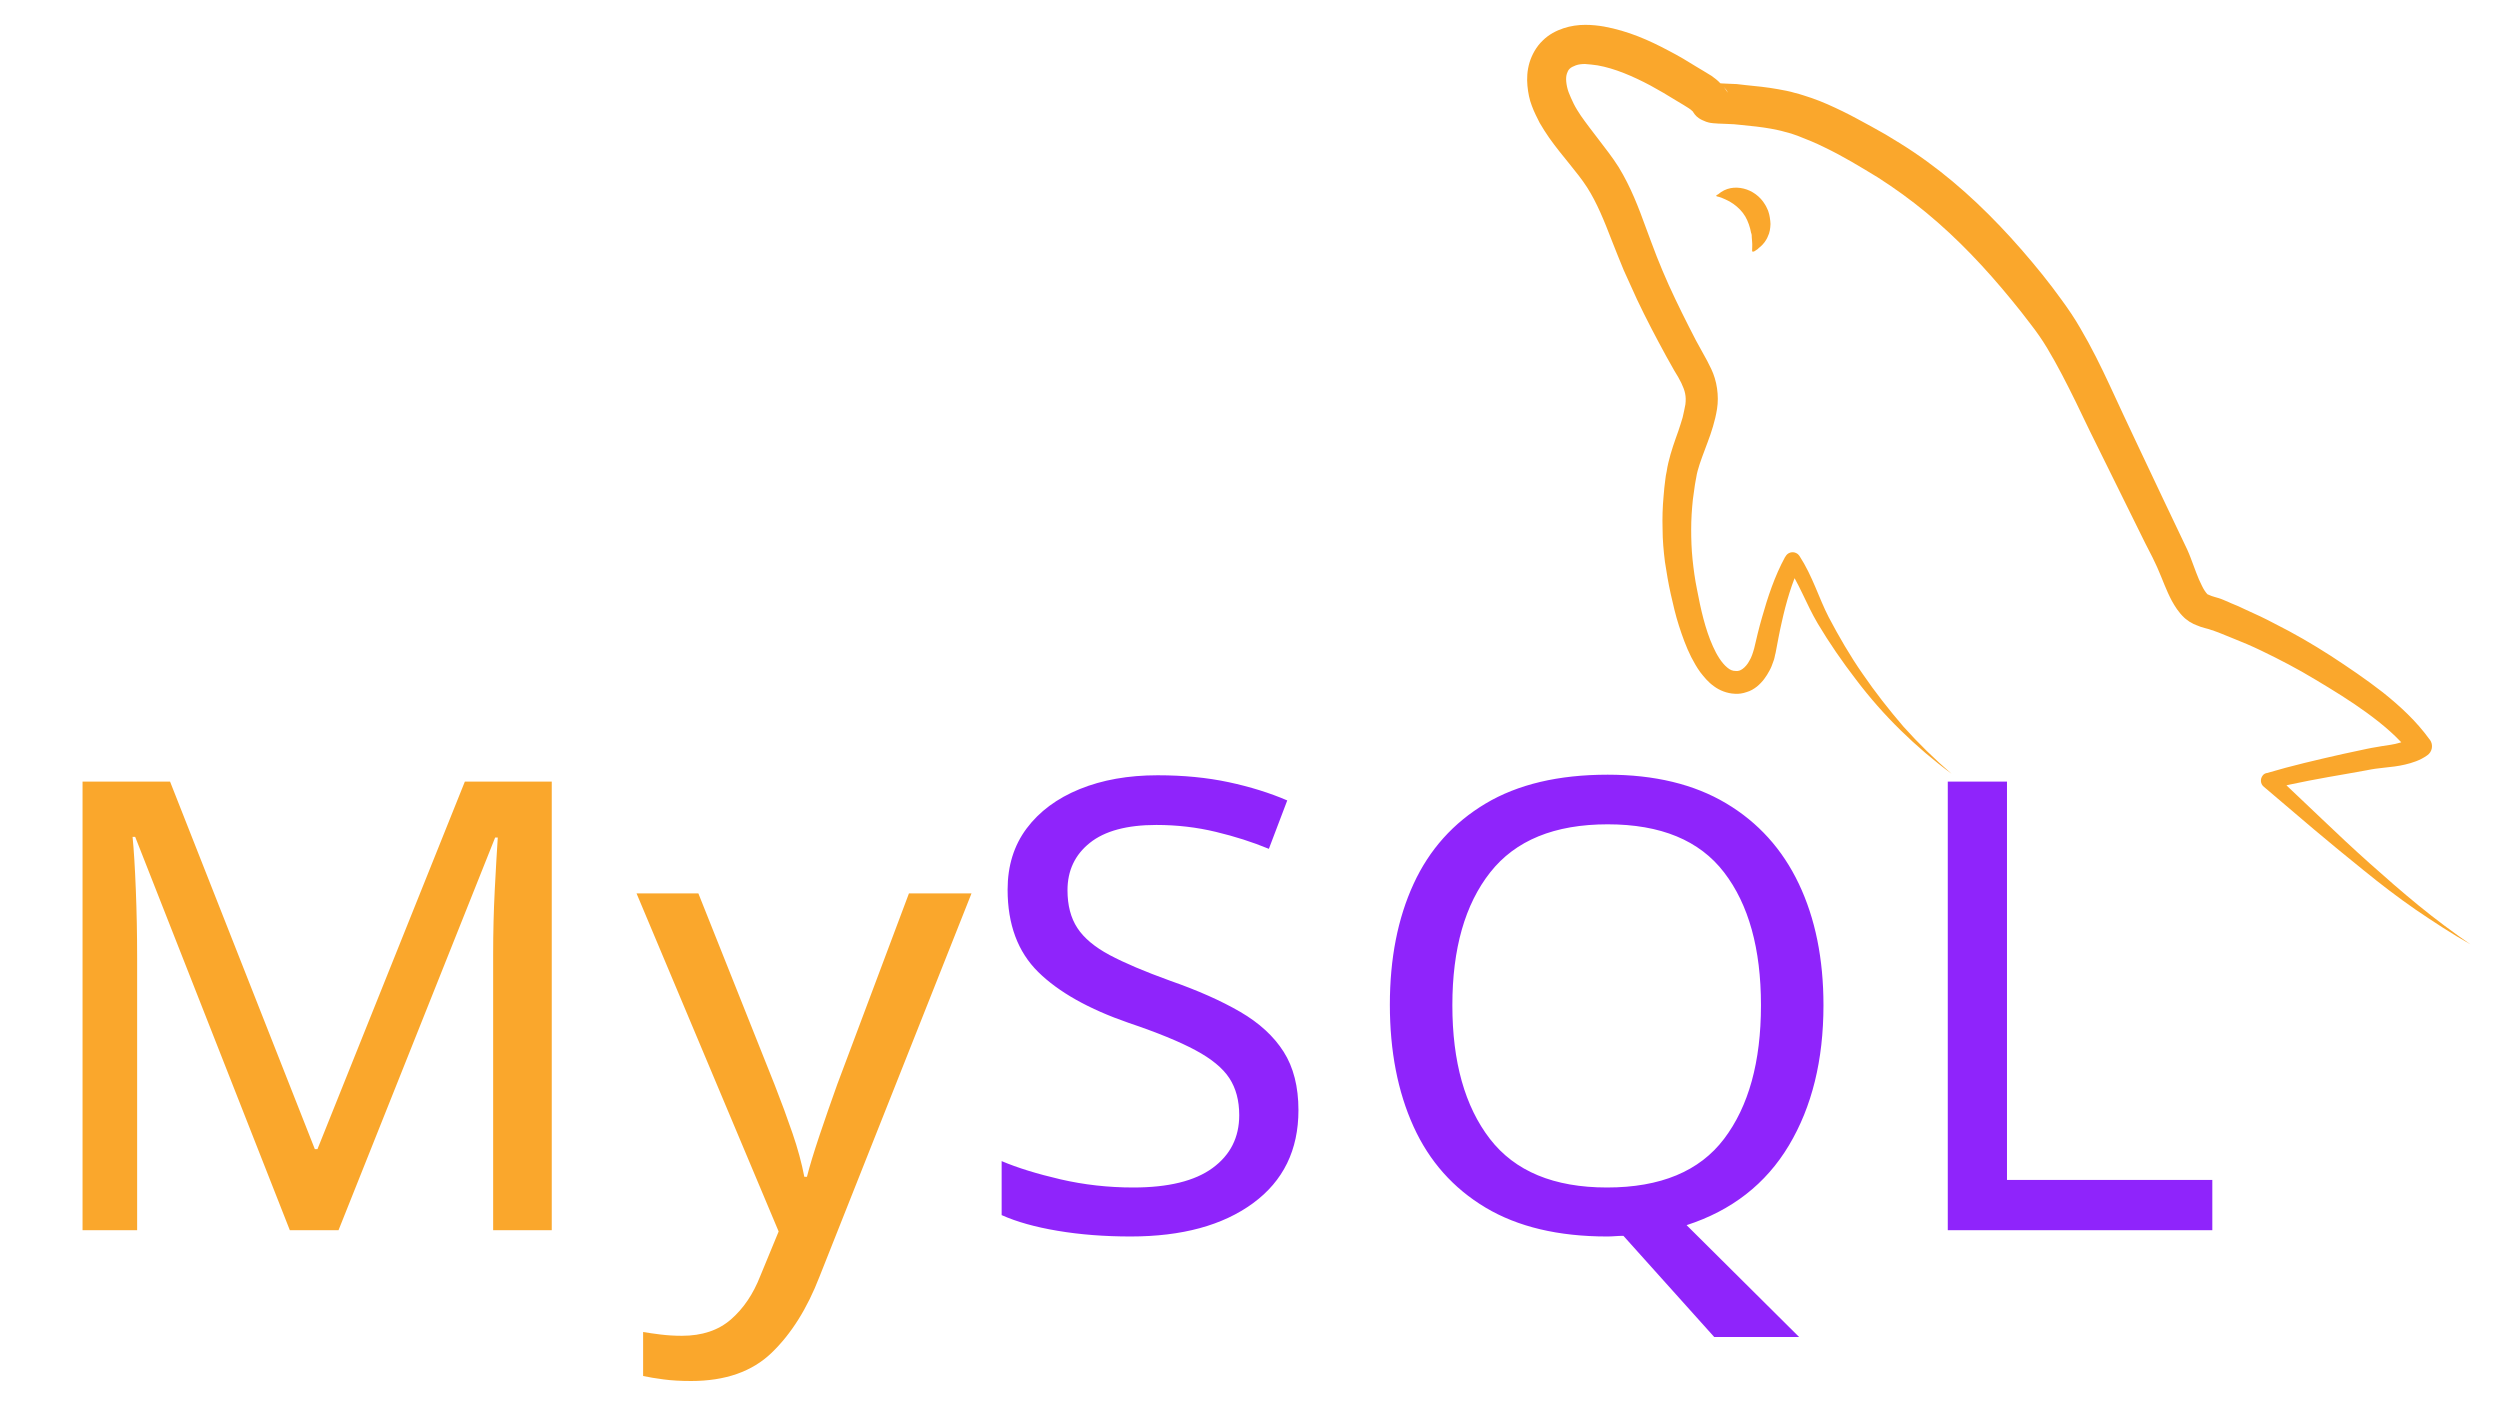
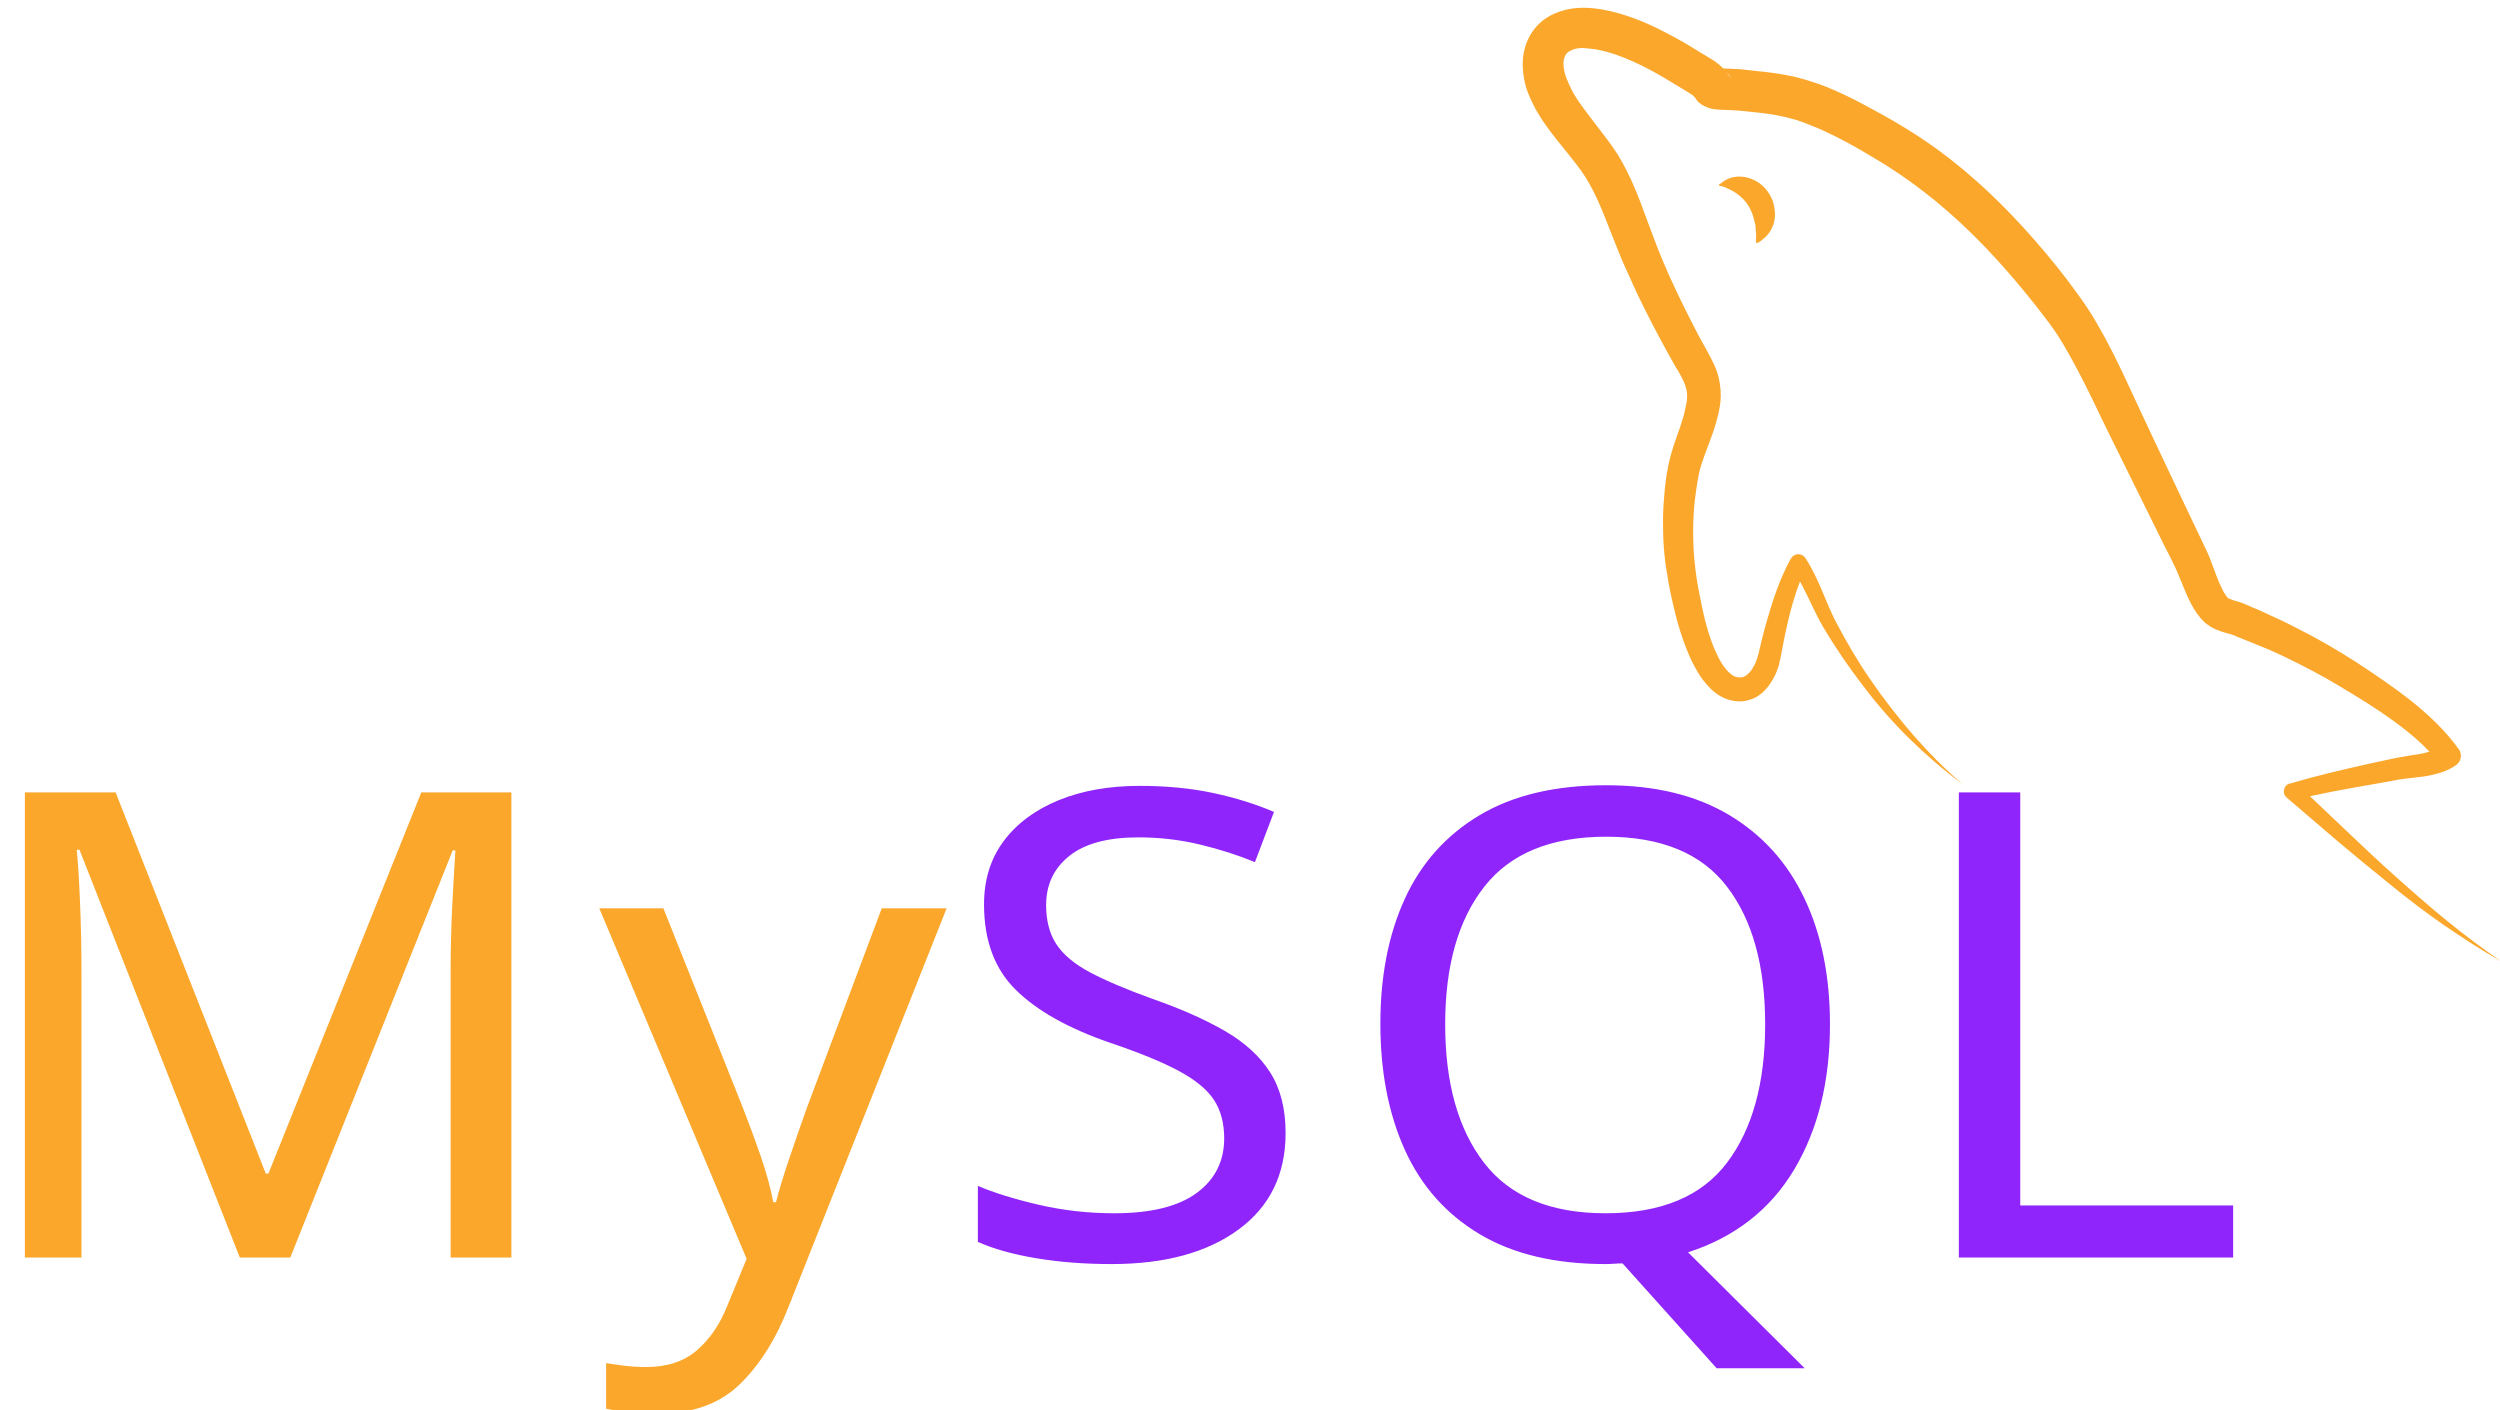
- <svg xmlns="http://www.w3.org/2000/svg" version="1.1" id="Layer_1" x="0px" y="0px" viewBox="0 0 734.4 417.8" style="enable-background:new 0 0 734.4 417.8;" xml:space="preserve">
+ <svg xmlns="http://www.w3.org/2000/svg" version="1.1" id="Layer_1" x="0px" y="0px" viewBox="0 0 708.3 399.4" style="enable-background:new 0 0 708.3 399.4;" xml:space="preserve">
  <style type="text/css">
	.st0{fill:#FAA72C;}
	.st1{font-family:'ArialRoundedMTBold';}
	.st2{font-size:184.574px;}
	.st3{letter-spacing:5.7;}
	.st4{fill:#8F24FB;}
</style>
  <g>
-     <path class="st0" d="M573.3,227.3c-5.3-3.9-10.3-8.2-15-12.8c-4.7-4.6-9.1-9.6-13.1-14.9c-4-5.2-7.8-10.7-11.2-16.4   c-3.5-5.9-5.6-12.2-9.2-17.1l4.1-0.3c-2.5,5.3-4.2,11.1-5.5,17c-0.7,3-1.2,5.9-1.8,9c-0.1,0.3-0.2,0.8-0.3,1.3   c-0.1,0.4-0.2,0.9-0.4,1.3c-0.3,0.9-0.6,1.7-1.1,2.6c-0.9,1.7-2,3.3-3.7,4.7c-0.9,0.7-1.9,1.3-3,1.6c-1.1,0.4-2.4,0.6-3.5,0.5   c-2.3-0.1-4.5-1-6.1-2.2c-1.7-1.2-2.9-2.7-4-4.1c-1.1-1.5-1.9-3-2.7-4.5c-1.5-3-2.6-6.1-3.6-9.2c-1-3.1-1.7-6.2-2.4-9.3   c-0.7-3.1-1.2-6.2-1.7-9.4c-0.4-3.2-0.7-6.4-0.7-9.7c-0.1-3.2,0-6.5,0.3-9.7c0.1-1.6,0.3-3.2,0.5-4.8c0.1-0.8,0.2-1.6,0.4-2.4   c0.1-0.8,0.3-1.7,0.5-2.6c0.8-3.4,1.9-6.4,2.9-9.2c0.5-1.4,0.9-2.8,1.3-4.1c0.3-1.3,0.6-2.7,0.8-3.8c0.3-2.4-0.1-4-1.2-6.3   c-0.3-0.6-0.6-1.1-0.9-1.7l-1.2-2l-2.3-4.1c-3-5.5-5.9-11-8.6-16.7c-1.3-2.8-2.6-5.7-3.9-8.6c-1.2-2.9-2.4-5.9-3.5-8.7   c-2.2-5.7-4.4-11.2-7.3-15.7c-2.9-4.5-7.2-9-11.1-14.5c-1-1.4-1.9-2.9-2.8-4.4c-0.8-1.6-1.6-3.1-2.3-5c-0.7-1.8-1.1-3.8-1.3-5.9   c-0.2-2.1-0.1-4.4,0.6-6.8c0.7-2.3,2-4.7,3.9-6.5c1.8-1.8,4-2.9,6.1-3.6c2.1-0.7,4.3-1,6.4-1c1.9,0,3.8,0.2,5.5,0.5   c7.1,1.3,13.2,4,19,7.1c2.9,1.5,5.6,3.1,8.3,4.8c1.1,0.7,2.6,1.5,4.3,2.6c0.8,0.6,1.7,1.2,2.6,2.2c0.4,0.4,0.9,1,1.4,1.6   c0.2,0.3,0.4,0.7,0.7,1c0.3,0.5-0.3-0.8-1-1.4c-0.8-0.8-1.5-1-1.4-1c-0.1-0.1-0.3-0.1-0.4-0.2c-0.2-0.1-0.3-0.1-0.2-0.1   c0,0-0.1,0-0.1,0l0.1,0c0,0,0.2,0,0.3,0l0.9,0.1c0.7,0,1.4,0.1,2.1,0.1l2.4,0.1l2.6,0.3c3,0.3,6.2,0.6,9.5,1.2   c1.6,0.3,3.4,0.6,5,1.1c1.7,0.4,3.3,1,4.9,1.5c3.2,1.1,6.2,2.5,9.1,3.9c2.9,1.4,5.7,3,8.5,4.5l4.1,2.3l4.1,2.5   c5.5,3.4,10.7,7.2,15.6,11.3c9.8,8.2,18.5,17.6,26.4,27.4c2,2.5,3.9,5,5.7,7.5c1.9,2.6,3.8,5.4,5.4,8.2c3.3,5.6,6.1,11.3,8.7,16.9   l3.9,8.4l3.9,8.3l7.9,16.7l4,8.4l2,4.2l1,2.1c0.4,0.8,0.7,1.7,1,2.4c1.2,3.1,2.1,5.9,3.3,8.2c0.5,1.1,1.2,2.1,1.6,2.5   c-0.1,0,0.1,0.1,0.6,0.3c0.4,0.2,1,0.4,1.7,0.6c0.7,0.2,1.5,0.4,2.4,0.8l0.7,0.3l0.5,0.2l1.1,0.5c1.5,0.6,2.9,1.2,4.3,1.9   c2.9,1.3,5.7,2.6,8.5,4.1c5.6,2.8,11.1,6,16.4,9.4c5.2,3.4,10.4,6.9,15.4,10.8c5,4,9.8,8.4,13.7,13.8l0.1,0.1   c1.1,1.5,0.7,3.6-0.8,4.6l0,0c-2.1,1.5-4.4,2.2-6.5,2.7c-2.1,0.5-4.1,0.7-6,0.9c-1.9,0.2-3.5,0.4-5.4,0.8l-5.6,1   c-7.5,1.3-14.9,2.6-22.1,4.4l1-4.1l13.8,13.1c4.6,4.4,9.2,8.7,13.9,12.9c4.7,4.2,9.5,8.4,14.4,12.4c4.9,4,10,7.8,15.2,11.4   c-5.5-3.1-10.8-6.6-16.1-10.2c-5.2-3.6-10.3-7.5-15.2-11.5c-5-4-9.8-8-14.7-12.1L665,231.1c-1-0.8-1.1-2.3-0.3-3.3   c0.3-0.4,0.7-0.6,1.1-0.7l0.1,0c7.4-2.2,14.8-3.9,22.3-5.6l5.6-1.2l1.4-0.3l1.5-0.3c1-0.2,2-0.3,2.9-0.5c1.9-0.3,3.7-0.5,5.3-1   c1.6-0.4,3-1,3.9-1.7l-0.7,4.7c-3.5-4.5-8-8.3-12.8-11.8c-4.8-3.5-10-6.7-15.2-9.8c-5.1-3.1-10.5-5.9-15.9-8.5   c-2.7-1.3-5.5-2.5-8.3-3.6c-1.4-0.6-2.8-1.1-4.2-1.7l-1.1-0.4l-0.5-0.2l-0.4-0.1c-0.5-0.2-1.2-0.4-2-0.6c-0.8-0.2-1.7-0.5-2.6-0.9   c-0.5-0.2-1-0.4-1.6-0.8c-0.3-0.1-0.6-0.4-0.9-0.6c-0.3-0.2-0.7-0.5-0.9-0.7c-1.8-1.7-2.8-3.4-3.7-5c-1.7-3.2-2.7-6.2-3.9-8.9   c-0.3-0.7-0.5-1.2-0.8-1.8l-1-2.1l-2.1-4.1l-4.1-8.3l-8.2-16.6l-4.1-8.3l-4-8.3c-2.7-5.5-5.4-10.8-8.4-15.8   c-1.5-2.5-3.1-4.8-4.9-7.1c-1.8-2.4-3.7-4.8-5.6-7.1c-7.6-9.3-15.8-18-25-25.6c-4.6-3.8-9.3-7.2-14.3-10.4l-3.8-2.3l-3.9-2.3   c-2.6-1.5-5.2-2.9-7.9-4.2c-2.6-1.3-5.3-2.4-7.9-3.4c-1.3-0.5-2.6-0.9-3.9-1.2c-1.3-0.4-2.6-0.6-4-0.9c-2.8-0.5-5.7-0.8-8.8-1.1   l-2-0.2l-2.2-0.1c-0.8,0-1.6-0.1-2.5-0.1c-0.4,0-0.9-0.1-1.4-0.1c-0.3,0-0.5-0.1-0.8-0.1l-0.5-0.1l-0.7-0.2c-0.1,0-0.2-0.1-0.5-0.2   c-0.2-0.1-0.5-0.2-0.7-0.3c0,0-0.8-0.3-1.7-1.1c-0.8-0.7-1.4-2-1.2-1.6c0,0,0.1,0.1,0,0.1c0,0,0,0-0.1-0.1c-0.2-0.2-0.5-0.5-1-0.8   c-0.9-0.6-2.1-1.3-3.6-2.2c-2.6-1.6-5.1-3.1-7.7-4.5c-5.1-2.7-10.4-5-15.5-5.9c-1.3-0.2-2.5-0.3-3.7-0.4c-0.9,0-1.9,0.1-2.7,0.4   c-0.8,0.3-1.4,0.6-1.8,1c-0.4,0.4-0.6,0.8-0.8,1.4c-0.2,0.6-0.3,1.4-0.2,2.4c0.1,1,0.3,2,0.7,3.1c0.4,1,0.9,2.2,1.5,3.4   c0.6,1.2,1.3,2.3,2.1,3.5c1.6,2.3,3.4,4.6,5.3,7.1c1.9,2.5,3.9,5,5.8,8c3.6,5.9,5.9,12,8,17.8c1.1,2.9,2.1,5.7,3.2,8.5   c1.1,2.8,2.3,5.6,3.5,8.3c2.5,5.5,5.2,10.9,8,16.3l2.2,4l1.1,2c0.4,0.8,0.8,1.6,1.2,2.4c0.8,1.7,1.4,3.6,1.7,5.7   c0.3,2.1,0.3,4.1,0,6c-0.3,1.9-0.7,3.5-1.2,5.2c-0.5,1.6-1,3.2-1.6,4.7c-1.1,3-2.2,5.7-2.9,8.3c-0.2,0.7-0.3,1.3-0.4,1.9   c-0.1,0.7-0.3,1.4-0.4,2.2c-0.2,1.4-0.4,2.9-0.6,4.3c-0.3,2.9-0.5,5.8-0.5,8.8c0,2.9,0.1,5.9,0.4,8.8c0.3,2.9,0.7,5.9,1.3,8.8   c1.1,5.8,2.4,11.7,4.7,16.8c1.1,2.5,2.6,4.9,4.2,6.2c0.8,0.7,1.6,1,2.4,1c0.8,0.1,1.4-0.1,2.1-0.6c0.7-0.5,1.5-1.4,2-2.4   c0.3-0.5,0.6-1.1,0.8-1.7c0.1-0.3,0.2-0.6,0.3-0.9c0.1-0.3,0.2-0.6,0.3-1c0.7-3,1.4-6,2.3-9.1c1.7-6,3.7-12.1,6.8-17.8l0.1-0.1   c0.6-1.2,2.1-1.6,3.2-1c0.4,0.2,0.7,0.5,0.9,0.8c3.9,6,5.7,12.4,8.6,18c3,5.7,6.3,11.4,10,16.7c3.7,5.4,7.7,10.5,12,15.5   C563.6,218.4,568.3,223,573.3,227.3z" />
+     <path class="st0" d="M556.1,222.2c-5.3-3.9-10.3-8.2-15-12.8c-4.7-4.6-9.1-9.6-13.1-14.9c-4-5.2-7.8-10.7-11.2-16.4   c-3.5-5.9-5.6-12.2-9.2-17.1l4.1-0.3c-2.5,5.3-4.2,11.1-5.5,17c-0.7,3-1.2,5.9-1.8,9c-0.1,0.3-0.2,0.8-0.3,1.3   c-0.1,0.4-0.2,0.9-0.4,1.3c-0.3,0.9-0.6,1.7-1.1,2.6c-0.9,1.7-2,3.3-3.7,4.7c-0.9,0.7-1.9,1.3-3,1.6c-1.1,0.4-2.4,0.6-3.5,0.5   c-2.3-0.1-4.5-1-6.1-2.2c-1.7-1.2-2.9-2.7-4-4.1c-1.1-1.5-1.9-3-2.7-4.5c-1.5-3-2.6-6.1-3.6-9.2c-1-3.1-1.7-6.2-2.4-9.3   c-0.7-3.1-1.2-6.2-1.7-9.4c-0.4-3.2-0.7-6.4-0.7-9.7c-0.1-3.2,0-6.5,0.3-9.7c0.1-1.6,0.3-3.2,0.5-4.8c0.1-0.8,0.2-1.6,0.4-2.4   c0.1-0.8,0.3-1.7,0.5-2.6c0.8-3.4,1.9-6.4,2.9-9.2c0.5-1.4,0.9-2.8,1.3-4.1c0.3-1.3,0.6-2.7,0.8-3.8c0.3-2.4-0.1-4-1.2-6.3   c-0.3-0.6-0.6-1.1-0.9-1.7l-1.2-2l-2.3-4.1c-3-5.5-5.9-11-8.6-16.7c-1.3-2.8-2.6-5.7-3.9-8.6c-1.2-2.9-2.4-5.9-3.5-8.7   c-2.2-5.7-4.4-11.2-7.3-15.7c-2.9-4.5-7.2-9-11.1-14.5c-1-1.4-1.9-2.9-2.8-4.4c-0.8-1.6-1.6-3.1-2.3-5c-0.7-1.8-1.1-3.8-1.3-5.9   c-0.2-2.1-0.1-4.4,0.6-6.8c0.7-2.3,2-4.7,3.9-6.5c1.8-1.8,4-2.9,6.1-3.6c2.1-0.7,4.3-1,6.4-1c1.9,0,3.8,0.2,5.5,0.5   c7.1,1.3,13.2,4,19,7.1c2.9,1.5,5.6,3.1,8.3,4.8c1.1,0.7,2.6,1.5,4.3,2.6c0.8,0.6,1.7,1.2,2.6,2.2c0.4,0.4,0.9,1,1.4,1.6   c0.2,0.3,0.4,0.7,0.7,1c0.3,0.5-0.3-0.8-1-1.4c-0.8-0.8-1.5-1-1.4-1c-0.1-0.1-0.3-0.1-0.4-0.2c-0.2-0.1-0.3-0.1-0.2-0.1   c0,0-0.1,0-0.1,0l0.1,0c0,0,0.2,0,0.3,0l0.9,0.1c0.7,0,1.4,0.1,2.1,0.1l2.4,0.1l2.6,0.3c3,0.3,6.2,0.6,9.5,1.2   c1.6,0.3,3.4,0.6,5,1.1c1.7,0.4,3.3,1,4.9,1.5c3.2,1.1,6.2,2.5,9.1,3.9c2.9,1.4,5.7,3,8.5,4.5l4.1,2.3l4.1,2.5   c5.5,3.4,10.7,7.2,15.6,11.3c9.8,8.2,18.5,17.6,26.4,27.4c2,2.5,3.9,5,5.7,7.5c1.9,2.6,3.8,5.4,5.4,8.2c3.3,5.6,6.1,11.3,8.7,16.9   l3.9,8.4l3.9,8.3l7.9,16.7l4,8.4l2,4.2l1,2.1c0.4,0.8,0.7,1.7,1,2.4c1.2,3.1,2.1,5.9,3.3,8.2c0.5,1.1,1.2,2.1,1.6,2.5   c-0.1,0,0.1,0.1,0.6,0.3c0.4,0.2,1,0.4,1.7,0.6c0.7,0.2,1.5,0.4,2.4,0.8l0.7,0.3l0.5,0.2l1.1,0.5c1.5,0.6,2.9,1.2,4.3,1.9   c2.9,1.3,5.7,2.6,8.5,4.1c5.6,2.8,11.1,6,16.4,9.4c5.2,3.4,10.4,6.9,15.4,10.8c5,4,9.8,8.4,13.7,13.8l0.1,0.1   c1.1,1.5,0.7,3.6-0.8,4.6l0,0c-2.1,1.5-4.4,2.2-6.5,2.7c-2.1,0.5-4.1,0.7-6,0.9c-1.9,0.2-3.5,0.4-5.4,0.8l-5.6,1   c-7.5,1.3-14.9,2.6-22.1,4.4l1-4.1l13.8,13.1c4.6,4.4,9.2,8.7,13.9,12.9c4.7,4.2,9.5,8.4,14.4,12.4c4.9,4,10,7.8,15.2,11.4   c-5.5-3.1-10.8-6.6-16.1-10.2c-5.2-3.6-10.3-7.5-15.2-11.5c-5-4-9.8-8-14.7-12.1L647.9,226c-1-0.8-1.1-2.3-0.3-3.3   c0.3-0.4,0.7-0.6,1.1-0.7l0.1,0c7.4-2.2,14.8-3.9,22.3-5.6l5.6-1.2l1.4-0.3l1.5-0.3c1-0.2,2-0.3,2.9-0.5c1.9-0.3,3.7-0.5,5.3-1   c1.6-0.4,3-1,3.9-1.7l-0.7,4.7c-3.5-4.5-8-8.3-12.8-11.8c-4.8-3.5-10-6.7-15.2-9.8c-5.1-3.1-10.5-5.9-15.9-8.5   c-2.7-1.3-5.5-2.5-8.3-3.6c-1.4-0.6-2.8-1.1-4.2-1.7l-1.1-0.4L633,180l-0.4-0.1c-0.5-0.2-1.2-0.4-2-0.6c-0.8-0.2-1.7-0.5-2.6-0.9   c-0.5-0.2-1-0.4-1.6-0.8c-0.3-0.1-0.6-0.4-0.9-0.6c-0.3-0.2-0.7-0.5-0.9-0.7c-1.8-1.7-2.8-3.4-3.7-5c-1.7-3.2-2.7-6.2-3.9-8.9   c-0.3-0.7-0.5-1.2-0.8-1.8l-1-2.1l-2.1-4.1l-4.1-8.3l-8.2-16.6l-4.1-8.3l-4-8.3c-2.7-5.5-5.4-10.8-8.4-15.8   c-1.5-2.5-3.1-4.8-4.9-7.1c-1.8-2.4-3.7-4.8-5.6-7.1c-7.6-9.3-15.8-18-25-25.6c-4.6-3.8-9.3-7.2-14.3-10.4l-3.8-2.3l-3.9-2.3   c-2.6-1.5-5.2-2.9-7.9-4.2c-2.6-1.3-5.3-2.4-7.9-3.4c-1.3-0.5-2.6-0.9-3.9-1.2c-1.3-0.4-2.6-0.6-4-0.9c-2.8-0.5-5.7-0.8-8.8-1.1   l-2-0.2l-2.2-0.1c-0.8,0-1.6-0.1-2.5-0.1c-0.4,0-0.9-0.1-1.4-0.1c-0.3,0-0.5-0.1-0.8-0.1l-0.5-0.1l-0.7-0.2c-0.1,0-0.2-0.1-0.5-0.2   c-0.2-0.1-0.5-0.2-0.7-0.3c0,0-0.8-0.3-1.7-1.1c-0.8-0.7-1.4-2-1.2-1.6c0,0,0.1,0.1,0,0.1c0,0,0,0-0.1-0.1c-0.2-0.2-0.5-0.5-1-0.8   c-0.9-0.6-2.1-1.3-3.6-2.2c-2.6-1.6-5.1-3.1-7.7-4.5c-5.1-2.7-10.4-5-15.5-5.9c-1.3-0.2-2.5-0.3-3.7-0.4c-0.9,0-1.9,0.1-2.7,0.4   c-0.8,0.3-1.4,0.6-1.8,1c-0.4,0.4-0.6,0.8-0.8,1.4c-0.2,0.6-0.3,1.4-0.2,2.4c0.1,1,0.3,2,0.7,3.1c0.4,1,0.9,2.2,1.5,3.4   c0.6,1.2,1.3,2.3,2.1,3.5c1.6,2.3,3.4,4.6,5.3,7.1c1.9,2.5,3.9,5,5.8,8c3.6,5.9,5.9,12,8,17.8c1.1,2.9,2.1,5.7,3.2,8.5   c1.1,2.8,2.3,5.6,3.5,8.3c2.5,5.5,5.2,10.9,8,16.3l2.2,4l1.1,2c0.4,0.8,0.8,1.6,1.2,2.4c0.8,1.7,1.4,3.6,1.7,5.7   c0.3,2.1,0.3,4.1,0,6c-0.3,1.9-0.7,3.5-1.2,5.2c-0.5,1.6-1,3.2-1.6,4.7c-1.1,3-2.2,5.7-2.9,8.3c-0.2,0.7-0.3,1.3-0.4,1.9   c-0.1,0.7-0.3,1.4-0.4,2.2c-0.2,1.4-0.4,2.9-0.6,4.3c-0.3,2.9-0.5,5.8-0.5,8.8c0,2.9,0.1,5.9,0.4,8.8c0.3,2.9,0.7,5.9,1.3,8.8   c1.1,5.8,2.4,11.7,4.7,16.8c1.1,2.5,2.6,4.9,4.2,6.2c0.8,0.7,1.6,1,2.4,1c0.8,0.1,1.4-0.1,2.1-0.6c0.7-0.5,1.5-1.4,2-2.4   c0.3-0.5,0.6-1.1,0.8-1.7c0.1-0.3,0.2-0.6,0.3-0.9c0.1-0.3,0.2-0.6,0.3-1c0.7-3,1.4-6,2.3-9.1c1.7-6,3.7-12.1,6.8-17.8l0.1-0.1   c0.6-1.2,2.1-1.6,3.2-1c0.4,0.2,0.7,0.5,0.9,0.8c3.9,6,5.7,12.4,8.6,18c3,5.7,6.3,11.4,10,16.7c3.7,5.4,7.7,10.5,12,15.5   C546.5,213.3,551.1,218,556.1,222.2z" />
  </g>
  <g>
-     <path class="st0" d="M504.7,57.1c2.3-2,5-2.3,7.5-1.7c2.5,0.6,4.9,2.3,6.3,4.7c0.4,0.6,0.6,1.2,0.9,1.8c0.1,0.3,0.2,0.6,0.3,1   c0.1,0.3,0.1,0.6,0.2,1c0.1,0.7,0.2,1.3,0.2,1.9c0,0.6-0.1,1.3-0.2,1.9c-0.1,0.6-0.3,1.2-0.6,1.8c-0.2,0.6-0.6,1.1-0.9,1.6   c-0.4,0.5-0.8,1-1.3,1.4c-0.3,0.2-0.5,0.4-0.8,0.7c-0.3,0.2-0.6,0.4-0.9,0.6l-0.3,0.1c-0.1,0.1-0.3,0-0.4-0.1c0,0,0-0.1,0-0.1   c0-0.9,0.1-1.8,0-2.7l-0.1-1.3c0-0.4,0-0.9-0.2-1.3c-0.3-1.7-0.9-3.4-1.7-4.8c-0.9-1.5-2.1-2.7-3.5-3.7c-0.4-0.2-0.7-0.5-1.1-0.7   c-0.4-0.2-0.8-0.4-1.2-0.6c-0.8-0.4-1.6-0.7-2.5-0.9c-0.2,0-0.2-0.2-0.2-0.3c0-0.1,0-0.1,0.1-0.1L504.7,57.1z" />
+     <path class="st0" d="M487.5,52c2.3-2,5-2.3,7.5-1.7c2.5,0.6,4.9,2.3,6.3,4.7c0.4,0.6,0.6,1.2,0.9,1.8c0.1,0.3,0.2,0.6,0.3,1   c0.1,0.3,0.1,0.6,0.2,1c0.1,0.7,0.2,1.3,0.2,1.9c0,0.6-0.1,1.3-0.2,1.9c-0.1,0.6-0.3,1.2-0.6,1.8c-0.2,0.6-0.6,1.1-0.9,1.6   c-0.4,0.5-0.8,1-1.3,1.4c-0.3,0.2-0.5,0.4-0.8,0.7c-0.3,0.2-0.6,0.4-0.9,0.6l-0.3,0.1c-0.1,0.1-0.3,0-0.4-0.1c0,0,0-0.1,0-0.1   c0-0.9,0.1-1.8,0-2.7l-0.1-1.3c0-0.4,0-0.9-0.2-1.3c-0.3-1.7-0.9-3.4-1.7-4.8c-0.9-1.5-2.1-2.7-3.5-3.7c-0.4-0.2-0.7-0.5-1.1-0.7   c-0.4-0.2-0.8-0.4-1.2-0.6c-0.8-0.4-1.6-0.7-2.5-0.9c-0.2,0-0.2-0.2-0.2-0.3c0-0.1,0-0.1,0.1-0.1L487.5,52z" />
  </g>
-   <text transform="matrix(1.0473 0 0 1 5.4957 361.3854)">
+   <text transform="matrix(1.0473 0 0 1 -11.7017 356.2899)">
    <tspan x="0" y="0" class="st0 st1 st2 st3">My</tspan>
    <tspan x="266.3" y="0" class="st4 st1 st2 st3">SQL</tspan>
  </text>
</svg>
